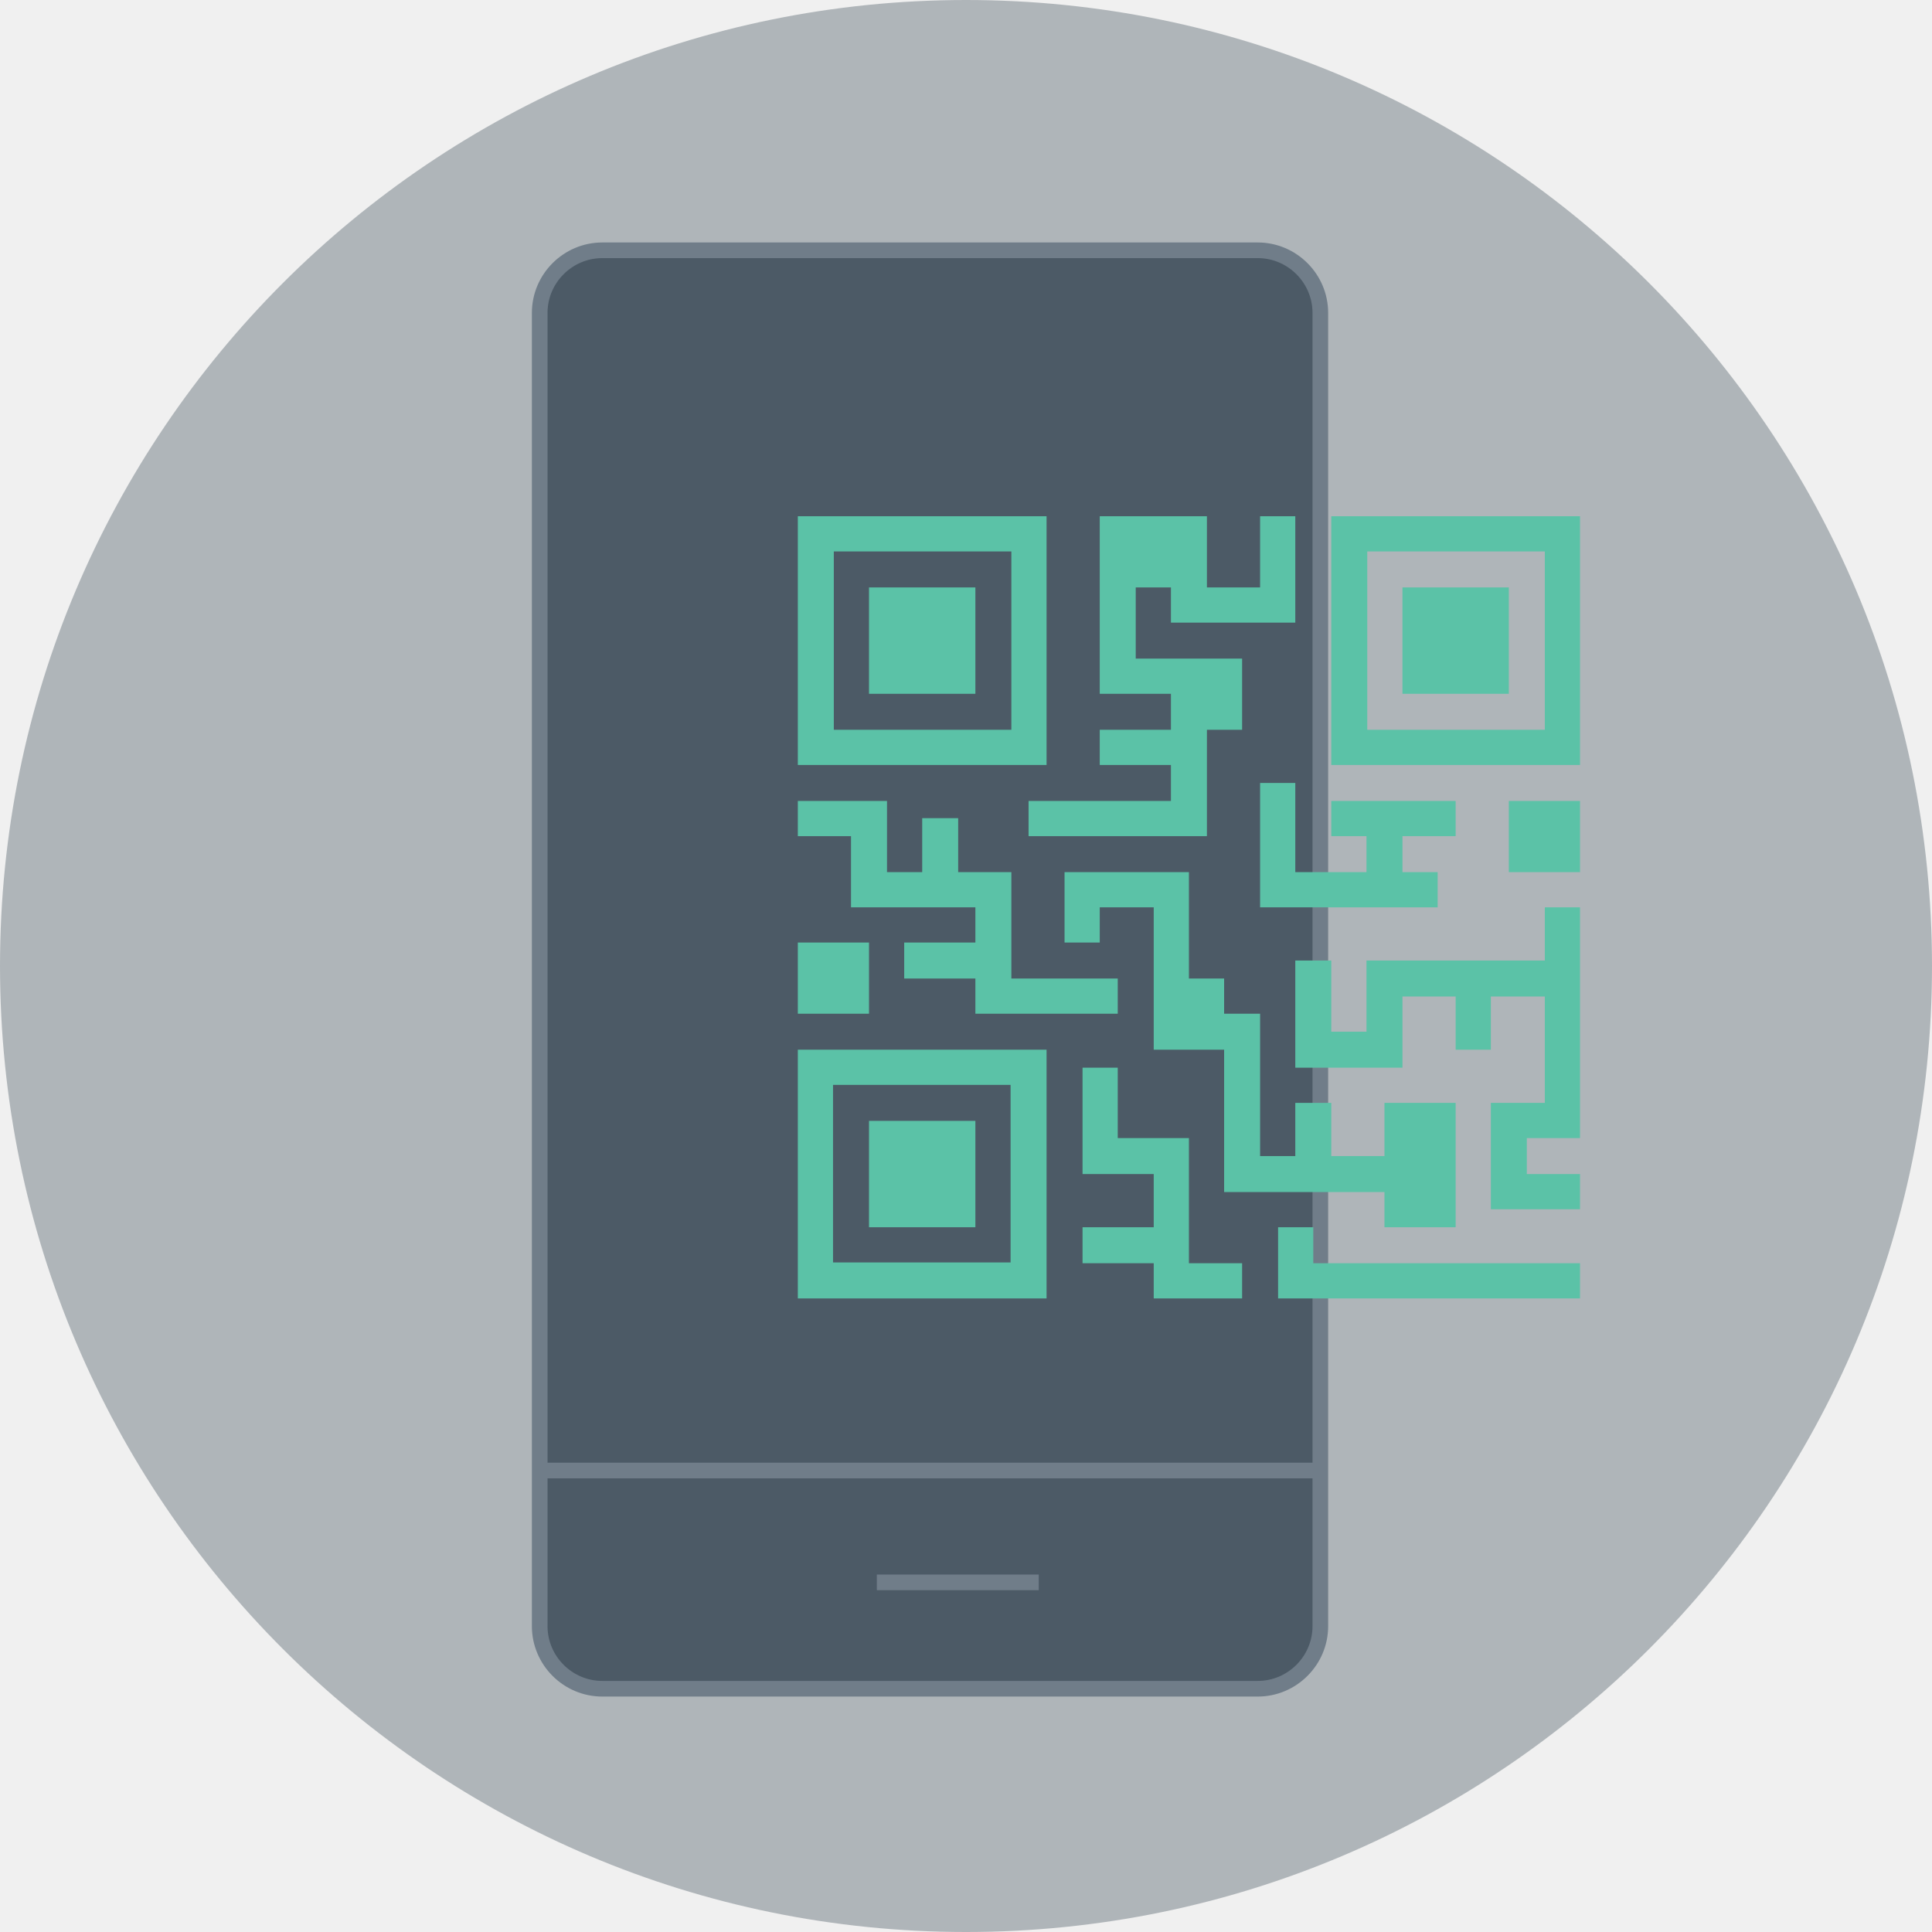
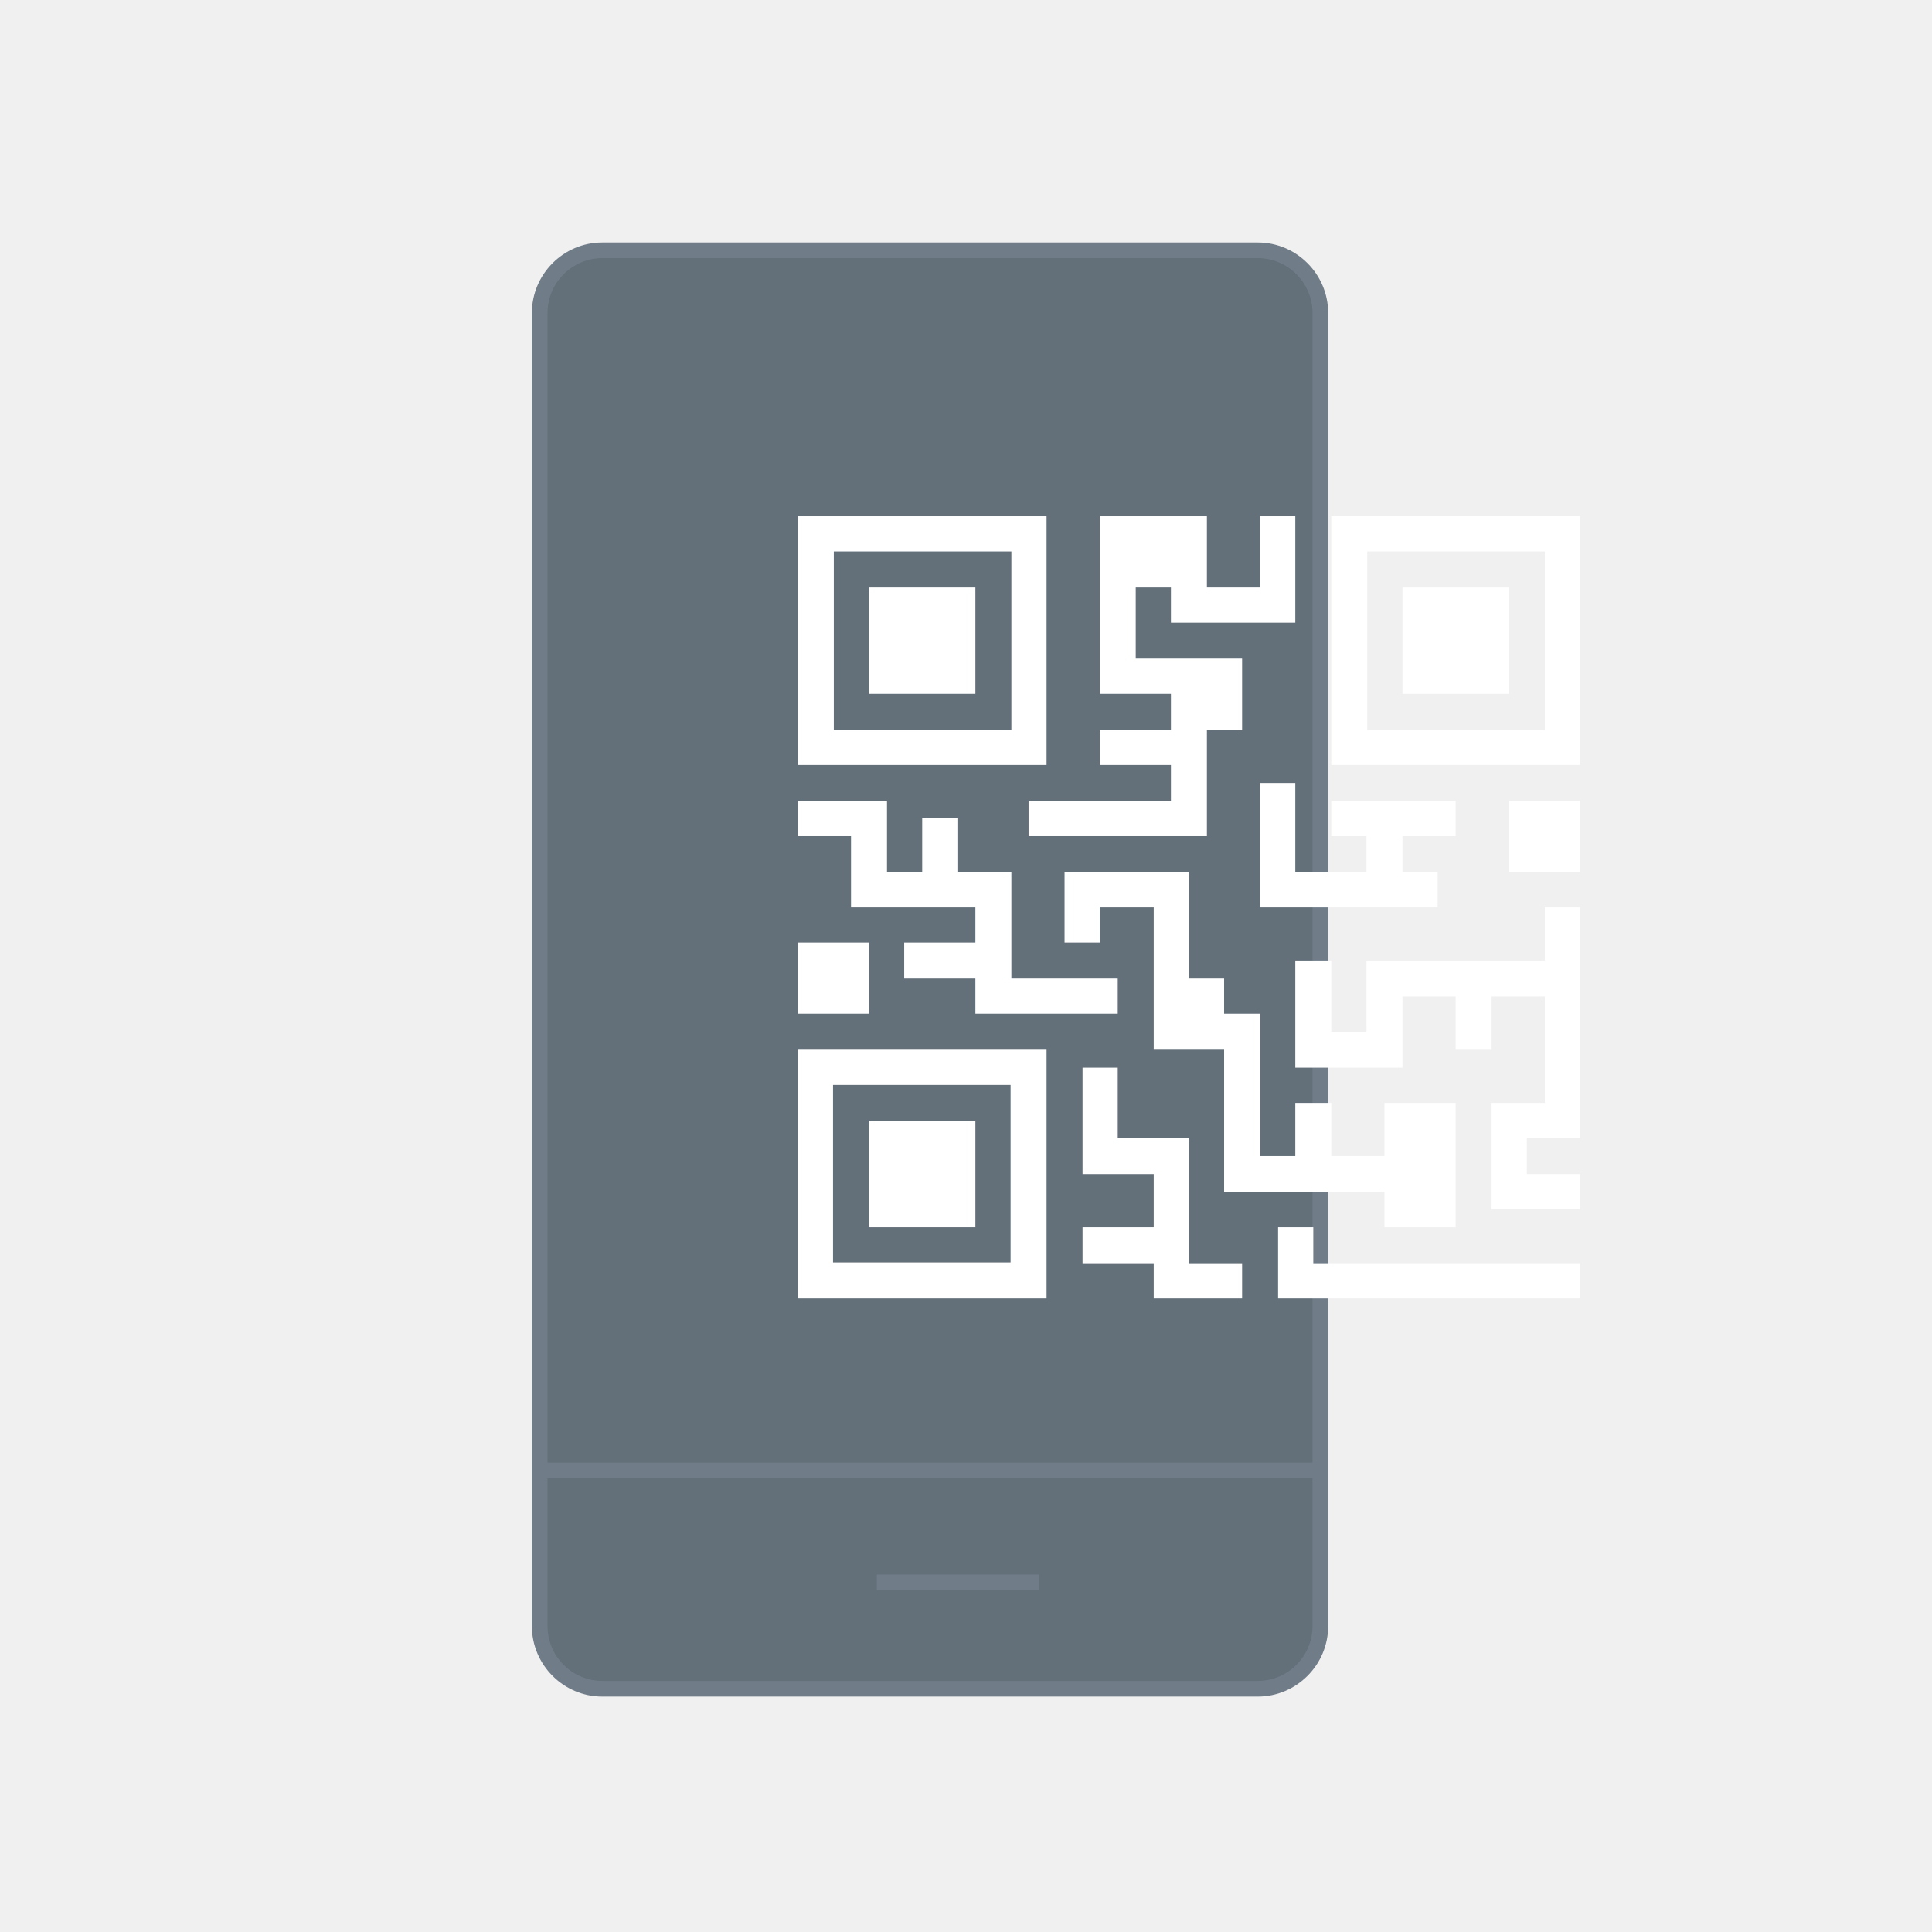
<svg xmlns="http://www.w3.org/2000/svg" width="247px" height="247px" viewBox="0 0 247 247" version="1.1">
  <defs>
    <linearGradient x1="50.003%" y1="-0.003%" x2="50.003%" y2="75.267%" id="linearGradient-1">
      <stop stop-color="#192C3A" offset="0%" />
      <stop stop-color="#192C3A" offset="100%" />
    </linearGradient>
  </defs>
  <g id="Page-1" stroke="none" stroke-width="1" fill="none" fill-rule="evenodd">
    <g id="onboarding-tour-phone">
-       <path d="M123.5,247 C191.7,247 247,191.7 247,123.5 C247,55.3 191.7,0 123.5,0 C55.3,0 0,55.3 0,123.5 C0,191.7 55.3,247 123.5,247 Z" id="Shape" fill="url(#linearGradient-1)" fill-rule="nonzero" opacity="0.3" />
+       <path d="M123.5,247 C191.7,247 247,191.7 247,123.5 C247,55.3 191.7,0 123.5,0 C55.3,0 0,55.3 0,123.5 C0,191.7 55.3,247 123.5,247 Z" id="Shape" fill="url(#linearGradient-1)" fill-rule="nonzero" opacity="0" />
      <g id="Group" transform="translate(69, 32)" stroke="#707D89" stroke-width="2">
        <path d="M8,0 L91.8,0 C96.2,0 99.8,3.6 99.8,8 L99.8,175.9 C99.8,180.3 96.2,183.9 91.8,183.9 L8,183.9 C3.6,183.9 0,180.3 0,175.9 L0,8 C0,3.6 3.6,0 8,0 Z" id="Shape" fill-opacity="0.655" fill="#192C3A" fill-rule="nonzero" />
        <path d="M0.5,156 L99.3,156" id="Shape" stroke-linecap="square" />
        <path d="M44.1,170.3 L62.8,170.3" id="Shape" stroke-linecap="square" />
      </g>
-       <g id="Group" transform="translate(102, 66)" fill-rule="nonzero" fill="#5BC2A7">
+       <g id="Group" transform="translate(102, 66)" fill-rule="nonzero" fill="#ffffff">
        <path d="M31.8,0 L0,0 L0,31.8 L31.8,31.8 L31.8,0 L31.8,0 Z M27.3,27.3 L4.6,27.3 L4.6,4.5 L27.3,4.5 L27.3,27.3 L27.3,27.3 Z" id="Shape" />
        <polygon id="Shape" points="65.9 90.9 61.4 90.9 61.4 100 100 100 100 95.5 65.9 95.5" />
        <rect id="Rectangle-path" x="9.1" y="9.1" width="13.6" height="13.6" />
        <path d="M0,100 L31.8,100 L31.8,68.2 L0,68.2 L0,100 L0,100 Z M4.5,72.7 L27.2,72.7 L27.2,95.4 L4.5,95.4 L4.5,72.7 L4.5,72.7 Z" id="Shape" />
        <rect id="Rectangle-path" x="9.1" y="77.3" width="13.6" height="13.6" />
        <path d="M68.2,0 L68.2,31.8 L100,31.8 L100,0 L68.2,0 L68.2,0 Z M95.5,27.3 L72.8,27.3 L72.8,4.5 L95.5,4.5 L95.5,27.3 L95.5,27.3 Z" id="Shape" />
        <rect id="Rectangle-path" x="77.3" y="9.1" width="13.6" height="13.6" />
        <rect id="Rectangle-path" x="90.9" y="36.4" width="9.1" height="9.1" />
        <rect id="Rectangle-path" x="0" y="54.5" width="9.1" height="9.1" />
        <polygon id="Shape" points="47.7 36.4 29.5 36.4 29.5 40.9 52.3 40.9 52.3 31.8 52.3 27.3 56.8 27.3 56.8 18.2 52.3 18.2 47.7 18.2 43.2 18.2 43.2 9.1 47.7 9.1 47.7 13.6 63.6 13.6 63.6 0 59.1 0 59.1 9.1 52.3 9.1 52.3 0 50 0 40.9 0 38.6 0 38.6 22.7 47.7 22.7 47.7 27.3 38.6 27.3 38.6 31.8 47.7 31.8" />
        <polygon id="Shape" points="6.8 50 15.9 50 20.5 50 22.7 50 22.7 54.5 13.6 54.5 13.6 59.1 22.7 59.1 22.7 63.6 40.9 63.6 40.9 59.1 27.3 59.1 27.3 54.5 27.3 45.5 20.5 45.5 20.5 38.6 15.9 38.6 15.9 45.5 11.4 45.5 11.4 36.4 0 36.4 0 40.9 6.8 40.9" />
        <polygon id="Shape" points="50 90.9 50 79.5 40.9 79.5 40.9 70.5 36.4 70.5 36.4 84.1 45.5 84.1 45.5 90.9 36.4 90.9 36.4 95.5 45.5 95.5 45.5 100 56.8 100 56.8 95.5 50 95.5" />
        <polygon id="Shape" points="72.7 45.5 63.6 45.5 63.6 34.1 59.1 34.1 59.1 50 81.8 50 81.8 45.5 77.3 45.5 77.3 40.9 84.1 40.9 84.1 36.4 77.3 36.4 72.7 36.4 68.2 36.4 68.2 40.9 72.7 40.9" />
        <polygon id="Shape" points="68.2 86.4 75 86.4 75 90.9 84.1 90.9 84.1 86.4 84.1 81.8 84.1 75 75 75 75 81.8 68.2 81.8 68.2 75 63.6 75 63.6 81.8 59.1 81.8 59.1 63.6 54.5 63.6 54.5 59.1 50 59.1 50 45.5 34.1 45.5 34.1 54.5 38.6 54.5 38.6 50 45.5 50 45.5 59.1 45.5 68.2 54.5 68.2 54.5 81.8 54.5 86.4 59.1 86.4 63.6 86.4" />
        <polygon id="Shape" points="95.5 56.8 88.6 56.8 84.1 56.8 72.7 56.8 72.7 65.9 68.2 65.9 68.2 56.8 63.6 56.8 63.6 70.5 77.3 70.5 77.3 61.4 84.1 61.4 84.1 68.2 88.6 68.2 88.6 61.4 95.5 61.4 95.5 75 88.6 75 88.6 88.6 100 88.6 100 84.1 93.2 84.1 93.2 79.5 100 79.5 100 61.4 100 56.8 100 50 95.5 50" />
      </g>
    </g>
  </g>
</svg>
